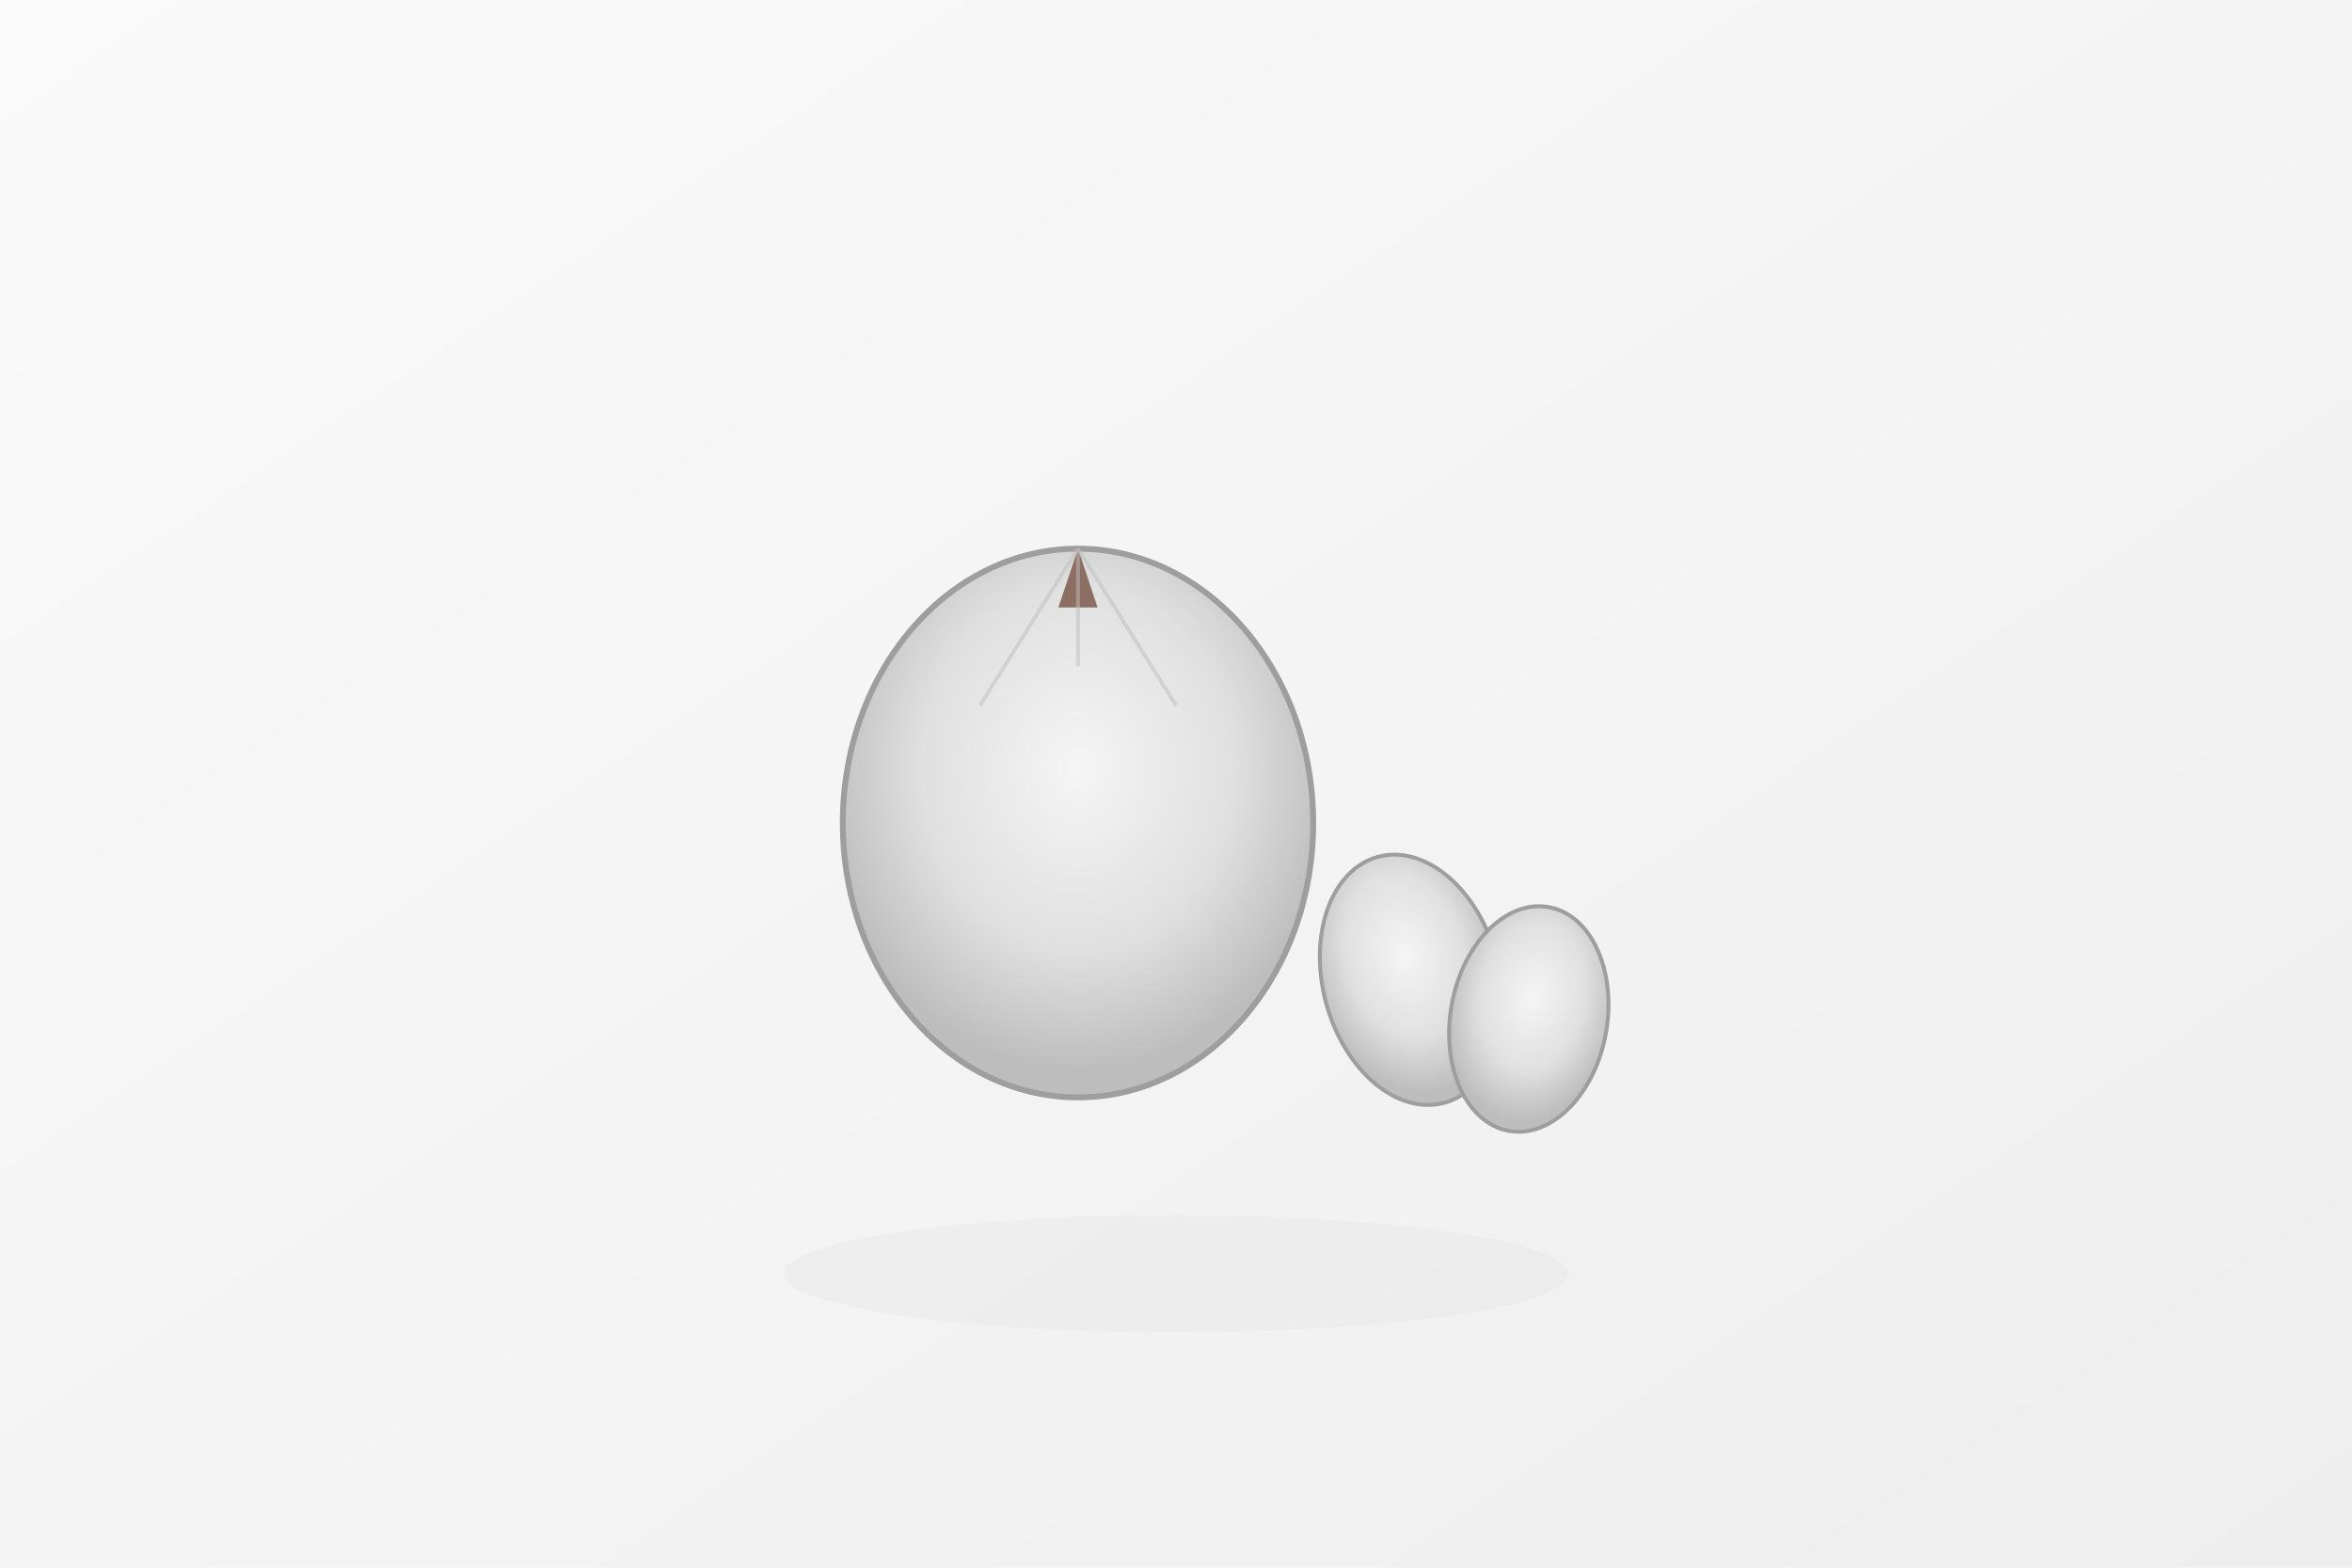
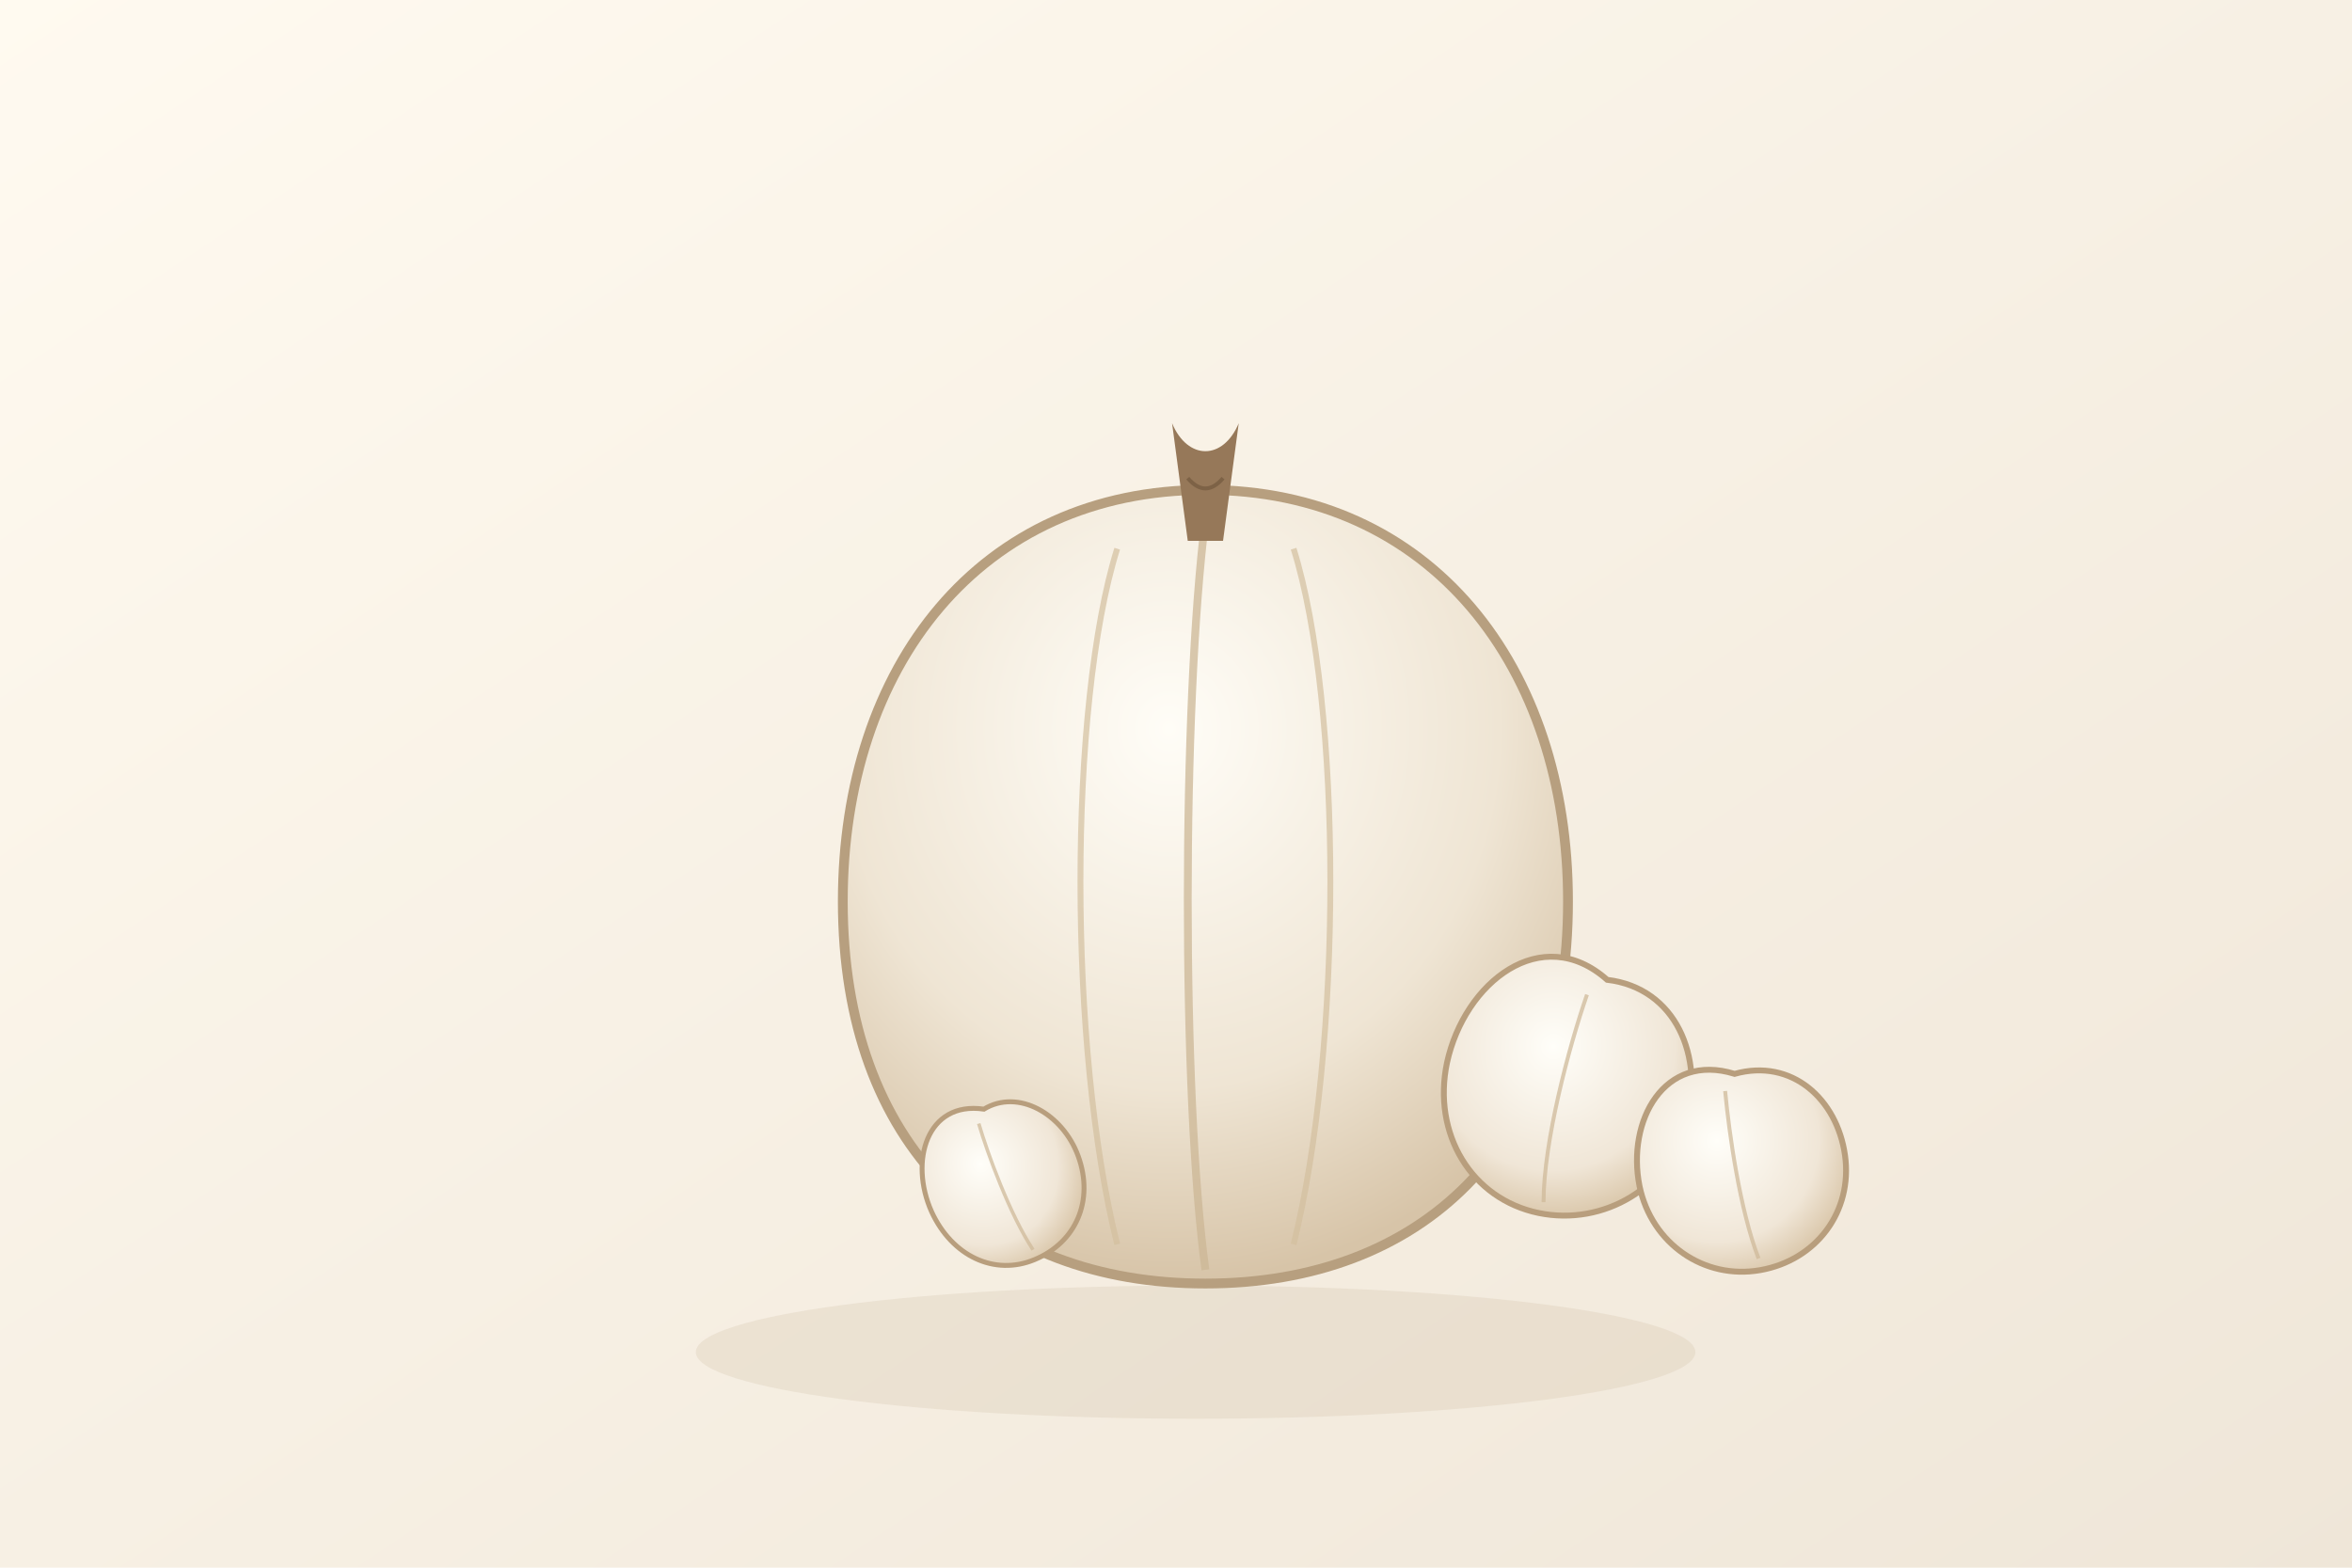
<svg xmlns="http://www.w3.org/2000/svg" viewBox="0 0 1200 800" role="img" aria-labelledby="title desc">
  <defs>
    <linearGradient id="bg" x1="0" y1="0" x2="1" y2="1">
-       <stop offset="0%" stop-color="#fafafa" />
-       <stop offset="100%" stop-color="#eeeeee" />
+       <stop offset="0%" stop-color="#fffaf0" />
+       <stop offset="100%" stop-color="#efe6d8" />
    </linearGradient>
-     <radialGradient id="bulb" cx="50%" cy="40%" r="55%">
-       <stop offset="0%" stop-color="#f5f5f5" />
-       <stop offset="60%" stop-color="#e0e0e0" />
-       <stop offset="100%" stop-color="#bdbdbd" />
+     <radialGradient id="bulbMain" cx="45%" cy="30%" r="70%">
+       <stop offset="0%" stop-color="#fffdf7" />
+       <stop offset="65%" stop-color="#efe5d4" />
+       <stop offset="100%" stop-color="#d7c4a8" />
+     </radialGradient>
+     <radialGradient id="clove" cx="40%" cy="35%" r="70%">
+       <stop offset="0%" stop-color="#fffef9" />
+       <stop offset="70%" stop-color="#f0e6d7" />
+       <stop offset="100%" stop-color="#d8c4a6" />
    </radialGradient>
  </defs>
  <rect width="1200" height="800" fill="url(#bg)" />
-   <ellipse cx="600" cy="650" rx="200" ry="30" fill="#e0e0e0" opacity=".3" />
-   <ellipse cx="550" cy="420" rx="120" ry="140" fill="url(#bulb)" stroke="#9e9e9e" stroke-width="3" />
-   <path d="M550 280 L540 310 L560 310Z" fill="#8d6e63" />
-   <line x1="500" y1="360" x2="550" y2="280" stroke="#bdbdbd" stroke-width="2" opacity=".5" />
-   <line x1="550" y1="340" x2="550" y2="280" stroke="#bdbdbd" stroke-width="2" opacity=".5" />
-   <line x1="600" y1="360" x2="550" y2="280" stroke="#bdbdbd" stroke-width="2" opacity=".5" />
-   <ellipse cx="720" cy="500" rx="45" ry="65" fill="url(#bulb)" stroke="#9e9e9e" stroke-width="2" transform="rotate(-15 720 500)" />
-   <ellipse cx="780" cy="520" rx="40" ry="58" fill="url(#bulb)" stroke="#9e9e9e" stroke-width="2" transform="rotate(10 780 520)" />
+   <ellipse cx="610" cy="690" rx="255" ry="34" fill="#c9b79d" opacity="0.22" />
+   <path d="M615 250 C500 250 430 340 430 460 C430 585 505 655 615 655 C725 655 800 585 800 460 C800 340 730 250 615 250 Z" fill="url(#bulbMain)" stroke="#b79f7f" stroke-width="5" />
+   <path d="M615 265 C603 360 603 560 615 648" stroke="#ccb796" stroke-width="4" opacity="0.75" fill="none" />
+   <path d="M570 280 C545 360 545 535 570 635" stroke="#d3bf9e" stroke-width="3" opacity="0.7" fill="none" />
+   <path d="M660 280 C685 360 685 535 660 635" stroke="#d3bf9e" stroke-width="3" opacity="0.7" fill="none" />
+   <path d="M598 216 C606 235 624 235 632 216 L624 276 L606 276 Z" fill="#967859" />
+   <path d="M606 244 C612 251 618 251 624 244" stroke="#7d6246" stroke-width="2" fill="none" />
+   <g transform="translate(820,500) rotate(15)">
+     <path d="M0 0 C-40 -20 -70 20 -68 62 C-66 99 -38 126 -3 124 C31 122 58 94 58 60 C58 25 35 -5 0 0 Z" fill="url(#clove)" stroke="#b89e7d" stroke-width="3" />
+     <path d="M-8 10 C-10 38 -10 88 -2 118" stroke="#cfb999" stroke-width="2" opacity="0.75" fill="none" />
+   </g>
+   <g transform="translate(885,548) rotate(-8)">
+     <path d="M0 0 C-34 -16 -58 16 -56 50 C-54 80 -30 102 -1 101 C28 100 50 78 50 49 C50 20 30 -4 0 0 Z" fill="url(#clove)" stroke="#b89e7d" stroke-width="3" />
+     <path d="M-6 8 C-7 30 -7 69 -1 95" stroke="#cfb999" stroke-width="2" opacity="0.75" fill="none" />
+   </g>
+   <g transform="translate(502,566) rotate(-20)">
+     <path d="M0 0 C-26 -14 -45 12 -43 40 C-41 65 -24 82 -2 81 C21 80 37 63 37 39 C37 16 20 -4 0 0 Z" fill="url(#clove)" stroke="#b89e7d" stroke-width="2.5" />
+     <path d="M-5 6 C-6 22 -6 55 -1 76" stroke="#cfb999" stroke-width="1.8" opacity="0.75" fill="none" />
+   </g>
</svg>
